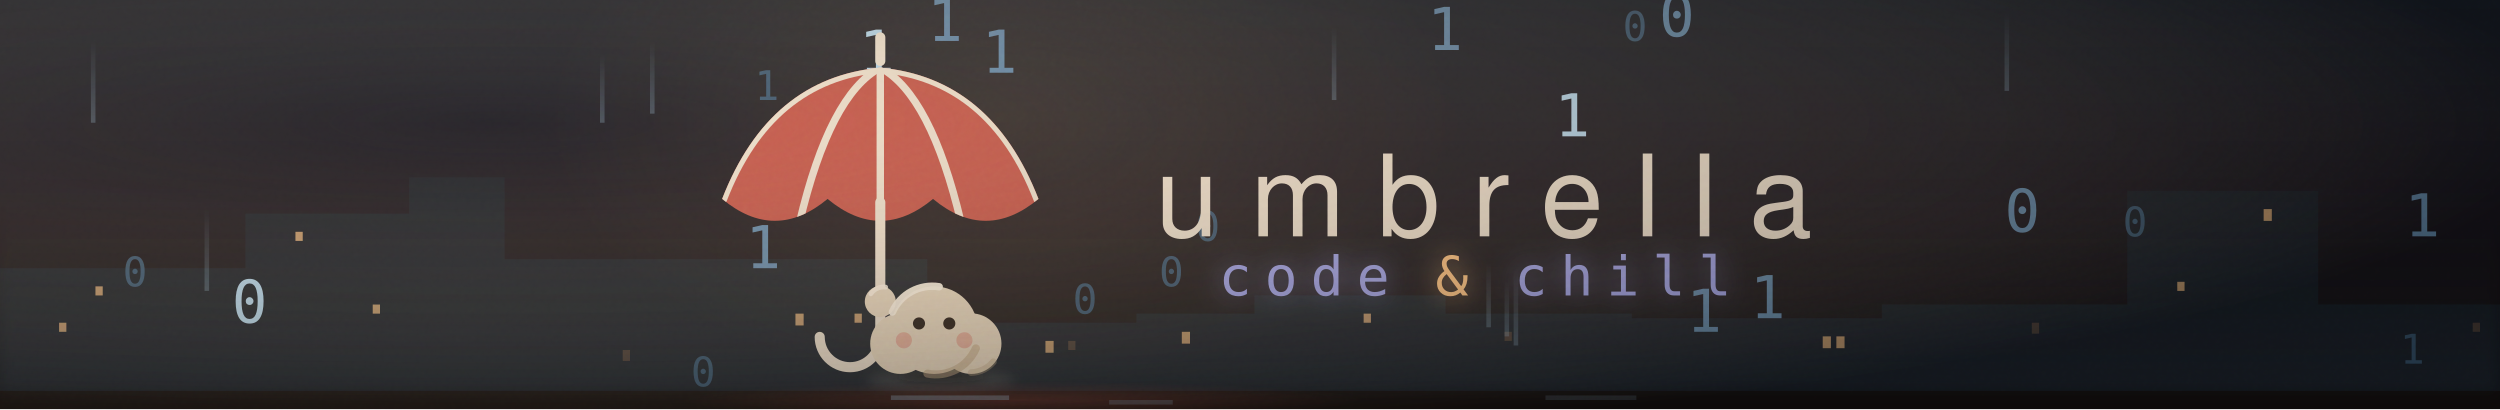
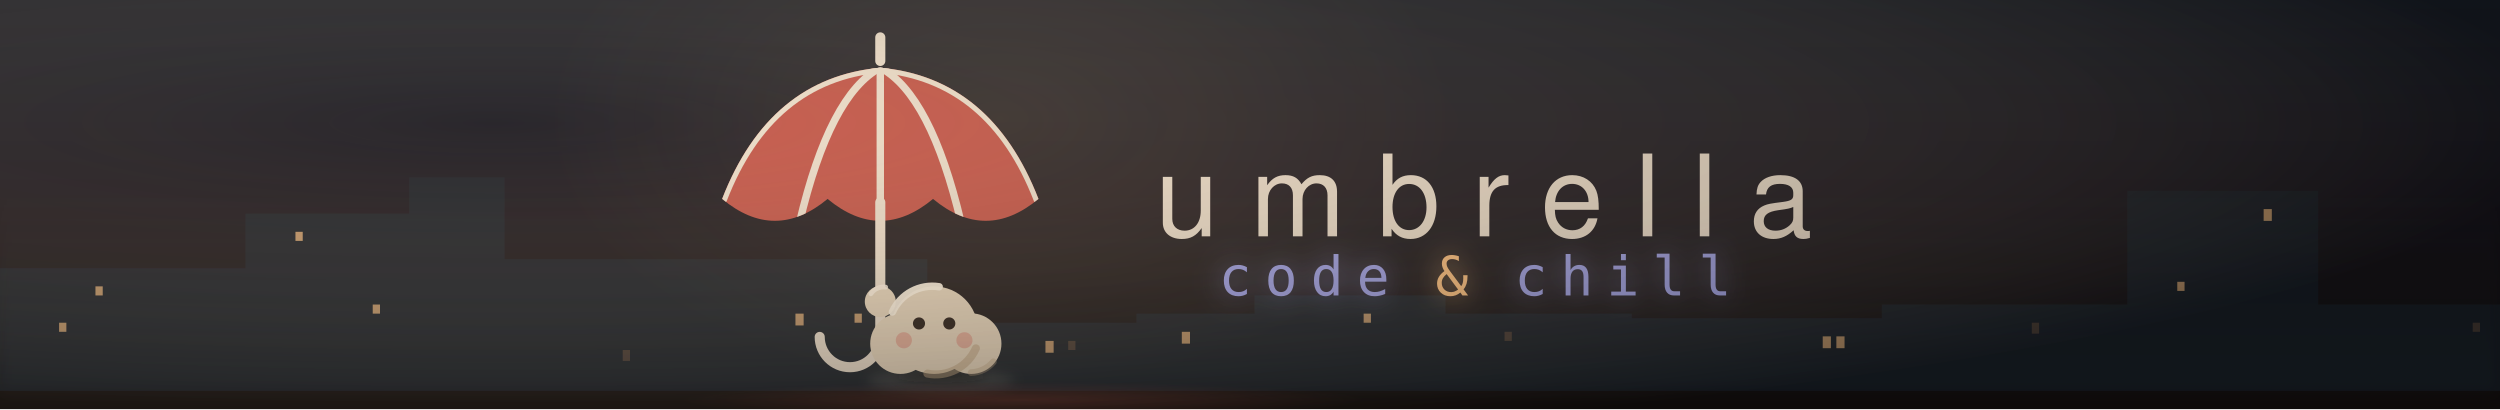
<svg xmlns="http://www.w3.org/2000/svg" width="550" height="90" viewBox="0 0 550 90" role="img" aria-label="umbrella — code &amp; chill">
  <defs>
    <linearGradient id="bg" x1="0" y1="0" x2="0" y2="1">
      <stop offset="0%" stop-color="#1b212b" />
      <stop offset="46%" stop-color="#191720" />
      <stop offset="100%" stop-color="#16110f" />
    </linearGradient>
    <linearGradient id="haze" x1="0" y1="0" x2="0" y2="1">
      <stop offset="0%" stop-color="#7896b4" stop-opacity="0" />
      <stop offset="100%" stop-color="#7896b4" stop-opacity="0.12" />
    </linearGradient>
    <linearGradient id="floorfade" x1="0" y1="0" x2="1" y2="0">
      <stop offset="0%" stop-color="#9dc4e0" stop-opacity="0" />
      <stop offset="28%" stop-color="#9dc4e0" stop-opacity="0.3" />
      <stop offset="72%" stop-color="#9dc4e0" stop-opacity="0.3" />
      <stop offset="100%" stop-color="#9dc4e0" stop-opacity="0" />
    </linearGradient>
    <linearGradient id="streak" x1="0" y1="0" x2="0" y2="1">
      <stop offset="0%" stop-color="#9dc4e0" stop-opacity="0" />
      <stop offset="100%" stop-color="#9dc4e0" stop-opacity="0.28" />
    </linearGradient>
    <radialGradient id="lamp">
      <stop offset="0%" stop-color="#ffc480" stop-opacity="0.09" />
      <stop offset="100%" stop-color="#ffc480" stop-opacity="0" />
    </radialGradient>
    <radialGradient id="puddle">
      <stop offset="0%" stop-color="#c2554a" stop-opacity="0.3" />
      <stop offset="100%" stop-color="#c2554a" stop-opacity="0" />
    </radialGradient>
    <radialGradient id="vig" cx="20%" cy="30%" r="110%">
      <stop offset="0%" stop-color="#ffd2a0" stop-opacity="0.07" />
      <stop offset="75%" stop-color="#000000" stop-opacity="0.4" />
      <stop offset="100%" stop-color="#000000" stop-opacity="0.4" />
    </radialGradient>
    <filter id="grain">
      <feTurbulence type="fractalNoise" baseFrequency="0.9" numOctaves="3" />
    </filter>
    <filter id="glow" x="-30%" y="-120%" width="160%" height="340%">
      <feGaussianBlur stdDeviation="3" />
    </filter>
    <filter id="soft" x="-20%" y="-80%" width="140%" height="260%">
      <feGaussianBlur stdDeviation="1.6" />
    </filter>
  </defs>
  <rect width="550" height="90" fill="url(#bg)" />
  <path d="M-6 86 L-6 59 L54 59 L54 47 L74 47 L74 47 L90 47 L90 39 L111 39 L111 57 L157 57 L157 57 L204 57 L204 71 L250 71 L250 69 L276 69 L276 65 L318 65 L318 69 L359 69 L359 70 L414 70 L414 67 L468 67 L468 42 L490 42 L490 42 L510 42 L510 67 L563 67 L563 86 Z" fill="#1a2029" opacity="0.9" />
-   <rect x="13" y="71" width="1.6" height="2" fill="#ffc484" opacity="0.72" />
-   <rect x="21" y="63" width="1.6" height="2" fill="#ffc484" opacity="0.72" />
-   <rect x="65" y="51" width="1.6" height="2" fill="#ffc484" opacity="0.72" />
-   <rect x="82" y="67" width="1.6" height="2" fill="#ffc484" opacity="0.72" />
-   <rect x="137" y="77" width="1.6" height="2.4" fill="#a9764d" opacity="0.34" />
-   <rect x="175" y="69" width="1.8" height="2.6" fill="#ffc484" opacity="0.72" />
-   <rect x="188" y="69" width="1.6" height="2" fill="#ffc484" opacity="0.72" />
-   <rect x="230" y="75" width="1.8" height="2.6" fill="#ffc484" opacity="0.72" />
-   <rect x="235" y="75" width="1.6" height="2" fill="#a9764d" opacity="0.34" />
-   <rect x="260" y="73" width="1.8" height="2.6" fill="#ffc484" opacity="0.72" />
-   <rect x="300" y="69" width="1.6" height="2" fill="#ffc484" opacity="0.72" />
-   <rect x="331" y="73" width="1.6" height="2" fill="#a9764d" opacity="0.34" />
-   <rect x="401" y="74" width="1.8" height="2.6" fill="#ffc484" opacity="0.72" />
-   <rect x="404" y="74" width="1.8" height="2.6" fill="#ffc484" opacity="0.72" />
-   <rect x="447" y="71" width="1.6" height="2.4" fill="#a9764d" opacity="0.34" />
-   <rect x="479" y="62" width="1.6" height="2" fill="#ffc484" opacity="0.72" />
-   <rect x="498" y="46" width="1.8" height="2.6" fill="#ffc484" opacity="0.72" />
-   <rect x="544" y="71" width="1.6" height="2" fill="#a9764d" opacity="0.34" />
-   <rect x="0" y="40" width="550" height="46" fill="url(#haze)" filter="url(#soft)" opacity="0.6" />
+   <rect x="13" y="71" width="1.6" height="2" fill="#ffc484" opacity="0.72">
+     <animate attributeName="opacity" values="0.72;0.72;0.22;0.72;0.72;0.29;0.72" keyTimes="0;0.42;0.45;0.48;0.71;0.73;1" dur="4.0s" begin="-0.0s" repeatCount="indefinite" />
+   </rect>
+   <rect x="21" y="63" width="1.6" height="2" fill="#ffc484" opacity="0.72">
+     <animate attributeName="opacity" values="0.72;0.72;0.22;0.72;0.72;0.29;0.72" keyTimes="0;0.42;0.45;0.48;0.71;0.73;1" dur="5.7s" begin="-1.3s" repeatCount="indefinite" />
+   </rect>
+   <rect x="65" y="51" width="1.6" height="2" fill="#ffc484" opacity="0.72">
+     <animate attributeName="opacity" values="0.72;0.72;0.22;0.72;0.72;0.29;0.72" keyTimes="0;0.42;0.45;0.48;0.71;0.73;1" dur="7.4s" begin="-2.6s" repeatCount="indefinite" />
+   </rect>
+   <rect x="82" y="67" width="1.6" height="2" fill="#ffc484" opacity="0.72">
+     <animate attributeName="opacity" values="0.72;0.72;0.22;0.72;0.72;0.29;0.72" keyTimes="0;0.42;0.45;0.48;0.71;0.73;1" dur="9.1s" begin="-3.9s" repeatCount="indefinite" />
+   </rect>
+   <rect x="137" y="77" width="1.6" height="2.4" fill="#a9764d" opacity="0.34">
+     <animate attributeName="opacity" values="0.34;0.34;0.10;0.34;0.34;0.14;0.34" keyTimes="0;0.42;0.45;0.48;0.71;0.73;1" dur="10.8s" begin="-1.2s" repeatCount="indefinite" />
+   </rect>
+   <rect x="175" y="69" width="1.8" height="2.6" fill="#ffc484" opacity="0.72">
+     <animate attributeName="opacity" values="0.72;0.72;0.22;0.72;0.72;0.29;0.72" keyTimes="0;0.42;0.45;0.48;0.71;0.73;1" dur="5.5s" begin="-2.5s" repeatCount="indefinite" />
+   </rect>
+   <rect x="188" y="69" width="1.6" height="2" fill="#ffc484" opacity="0.72">
+     <animate attributeName="opacity" values="0.72;0.72;0.22;0.72;0.72;0.29;0.72" keyTimes="0;0.42;0.45;0.48;0.71;0.73;1" dur="7.2s" begin="-3.8s" repeatCount="indefinite" />
+   </rect>
+   <rect x="230" y="75" width="1.8" height="2.6" fill="#ffc484" opacity="0.72">
+     <animate attributeName="opacity" values="0.72;0.72;0.22;0.72;0.72;0.29;0.72" keyTimes="0;0.42;0.45;0.48;0.71;0.73;1" dur="8.9s" begin="-1.1s" repeatCount="indefinite" />
+   </rect>
+   <rect x="235" y="75" width="1.6" height="2" fill="#a9764d" opacity="0.34">
+     <animate attributeName="opacity" values="0.34;0.34;0.10;0.34;0.34;0.14;0.34" keyTimes="0;0.42;0.45;0.48;0.71;0.73;1" dur="10.6s" begin="-2.4s" repeatCount="indefinite" />
+   </rect>
+   <rect x="260" y="73" width="1.8" height="2.6" fill="#ffc484" opacity="0.72">
+     <animate attributeName="opacity" values="0.72;0.72;0.22;0.72;0.72;0.29;0.72" keyTimes="0;0.42;0.45;0.48;0.71;0.73;1" dur="5.3s" begin="-3.7s" repeatCount="indefinite" />
+   </rect>
+   <rect x="300" y="69" width="1.6" height="2" fill="#ffc484" opacity="0.72">
+     <animate attributeName="opacity" values="0.72;0.72;0.22;0.72;0.72;0.29;0.72" keyTimes="0;0.42;0.45;0.48;0.71;0.73;1" dur="7.0s" begin="-1.0s" repeatCount="indefinite" />
+   </rect>
+   <rect x="331" y="73" width="1.6" height="2" fill="#a9764d" opacity="0.34">
+     <animate attributeName="opacity" values="0.34;0.34;0.10;0.34;0.34;0.14;0.34" keyTimes="0;0.42;0.45;0.48;0.71;0.73;1" dur="8.7s" begin="-2.3s" repeatCount="indefinite" />
+   </rect>
+   <rect x="401" y="74" width="1.8" height="2.6" fill="#ffc484" opacity="0.72">
+     <animate attributeName="opacity" values="0.72;0.72;0.22;0.72;0.72;0.29;0.72" keyTimes="0;0.42;0.45;0.48;0.71;0.73;1" dur="10.4s" begin="-3.6s" repeatCount="indefinite" />
+   </rect>
+   <rect x="404" y="74" width="1.8" height="2.6" fill="#ffc484" opacity="0.72">
+     <animate attributeName="opacity" values="0.72;0.72;0.22;0.72;0.72;0.29;0.72" keyTimes="0;0.42;0.45;0.48;0.71;0.73;1" dur="5.1s" begin="-0.9s" repeatCount="indefinite" />
+   </rect>
+   <rect x="447" y="71" width="1.6" height="2.4" fill="#a9764d" opacity="0.34">
+     <animate attributeName="opacity" values="0.34;0.34;0.10;0.34;0.34;0.14;0.34" keyTimes="0;0.42;0.45;0.48;0.71;0.73;1" dur="6.8s" begin="-2.2s" repeatCount="indefinite" />
+   </rect>
+   <rect x="479" y="62" width="1.6" height="2" fill="#ffc484" opacity="0.72">
+     <animate attributeName="opacity" values="0.72;0.72;0.22;0.72;0.72;0.29;0.72" keyTimes="0;0.42;0.45;0.48;0.71;0.73;1" dur="8.5s" begin="-3.5s" repeatCount="indefinite" />
+   </rect>
+   <rect x="498" y="46" width="1.8" height="2.6" fill="#ffc484" opacity="0.72">
+     <animate attributeName="opacity" values="0.72;0.72;0.22;0.72;0.72;0.29;0.72" keyTimes="0;0.42;0.45;0.48;0.71;0.73;1" dur="10.2s" begin="-0.8s" repeatCount="indefinite" />
+   </rect>
+   <rect x="544" y="71" width="1.6" height="2" fill="#a9764d" opacity="0.34">
+     <animate attributeName="opacity" values="0.34;0.34;0.10;0.34;0.34;0.14;0.34" keyTimes="0;0.42;0.45;0.48;0.71;0.73;1" dur="4.9s" begin="-2.1s" repeatCount="indefinite" />
+   </rect>
+   <rect x="0" y="40" width="550" height="46" fill="url(#haze)" filter="url(#soft)" opacity="0.42" />
  <ellipse cx="220" cy="26" rx="100" ry="60" fill="url(#lamp)" />
  <line x1="0" y1="85.5" x2="550" y2="85.5" stroke="url(#floorfade)" stroke-width="1" />
-   <rect x="293" y="6" width="1" height="16" fill="url(#streak)" />
-   <rect x="143" y="9" width="1" height="16" fill="url(#streak)" />
-   <rect x="45" y="46" width="1" height="18" fill="url(#streak)" />
-   <rect x="333" y="59" width="1" height="17" fill="url(#streak)" />
-   <rect x="327" y="58" width="1" height="14" fill="url(#streak)" />
-   <rect x="132" y="12" width="1" height="15" fill="url(#streak)" />
-   <rect x="331" y="62" width="1" height="12" fill="url(#streak)" />
-   <rect x="20" y="9" width="1" height="18" fill="url(#streak)" />
-   <rect x="441" y="3" width="1" height="17" fill="url(#streak)" />
-   <text x="176" y="29" font-family="ui-monospace, SFMono-Regular, Menlo, monospace" font-size="13" fill="#6289ab">1</text>
-   <text x="189" y="16" font-family="ui-monospace, SFMono-Regular, Menlo, monospace" font-size="13" fill="#b3d6ec">1</text>
-   <text x="204" y="9" font-family="ui-monospace, SFMono-Regular, Menlo, monospace" font-size="13" fill="#6289ab">1</text>
-   <text x="216" y="16" font-family="ui-monospace, SFMono-Regular, Menlo, monospace" font-size="13" fill="#6289ab">1</text>
-   <text x="152" y="85" font-family="ui-monospace, SFMono-Regular, Menlo, monospace" font-size="9" fill="#3f627f" opacity="0.85">0</text>
-   <text x="365" y="8" font-family="ui-monospace, SFMono-Regular, Menlo, monospace" font-size="13" fill="#6289ab">0</text>
-   <text x="528" y="80" font-family="ui-monospace, SFMono-Regular, Menlo, monospace" font-size="9" fill="#3f627f" opacity="0.85">1</text>
-   <text x="314" y="11" font-family="ui-monospace, SFMono-Regular, Menlo, monospace" font-size="13" fill="#6289ab">1</text>
-   <text x="166" y="22" font-family="ui-monospace, SFMono-Regular, Menlo, monospace" font-size="9" fill="#3f627f" opacity="0.85">1</text>
-   <text x="385" y="70" font-family="ui-monospace, SFMono-Regular, Menlo, monospace" font-size="13" fill="#6289ab">1</text>
-   <text x="27" y="63" font-family="ui-monospace, SFMono-Regular, Menlo, monospace" font-size="9" fill="#3f627f" opacity="0.85">0</text>
-   <text x="51" y="71" font-family="ui-monospace, SFMono-Regular, Menlo, monospace" font-size="13" fill="#b3d6ec">0</text>
-   <text x="357" y="9" font-family="ui-monospace, SFMono-Regular, Menlo, monospace" font-size="9" fill="#3f627f" opacity="0.85">0</text>
-   <text x="164" y="59" font-family="ui-monospace, SFMono-Regular, Menlo, monospace" font-size="13" fill="#6289ab">1</text>
-   <text x="236" y="69" font-family="ui-monospace, SFMono-Regular, Menlo, monospace" font-size="9" fill="#3f627f" opacity="0.85">0</text>
-   <text x="441" y="51" font-family="ui-monospace, SFMono-Regular, Menlo, monospace" font-size="13" fill="#6289ab">0</text>
-   <text x="467" y="52" font-family="ui-monospace, SFMono-Regular, Menlo, monospace" font-size="9" fill="#3f627f" opacity="0.85">0</text>
-   <text x="371" y="73" font-family="ui-monospace, SFMono-Regular, Menlo, monospace" font-size="13" fill="#6289ab">1</text>
-   <text x="255" y="63" font-family="ui-monospace, SFMono-Regular, Menlo, monospace" font-size="9" fill="#3f627f" opacity="0.85">0</text>
-   <text x="529" y="52" font-family="ui-monospace, SFMono-Regular, Menlo, monospace" font-size="13" fill="#6289ab">1</text>
-   <text x="263" y="53" font-family="ui-monospace, SFMono-Regular, Menlo, monospace" font-size="9" fill="#3f627f" opacity="0.85">0</text>
-   <text x="342" y="30" font-family="ui-monospace, SFMono-Regular, Menlo, monospace" font-size="13" fill="#b3d6ec">1</text>
+   <g opacity="0">
+     <rect x="443" y="0" width="1" height="9" fill="url(#streak)" />
+     <animateTransform attributeName="transform" type="translate" values="0,-30; 0,120" dur="2.51s" begin="-5.88s" repeatCount="indefinite" />
+     <animate attributeName="opacity" values="0;1;1;0" keyTimes="0;0.2;0.8;1" dur="2.51s" begin="-5.88s" repeatCount="indefinite" />
+   </g>
+   <g opacity="0">
+     <rect x="358" y="0" width="1" height="14" fill="url(#streak)" />
+     <animateTransform attributeName="transform" type="translate" values="0,-30; 0,120" dur="3.83s" begin="-5.08s" repeatCount="indefinite" />
+     <animate attributeName="opacity" values="0;1;1;0" keyTimes="0;0.2;0.8;1" dur="3.83s" begin="-5.08s" repeatCount="indefinite" />
+   </g>
+   <g opacity="0">
+     <rect x="327" y="0" width="1" height="14" fill="url(#streak)" />
+     <animateTransform attributeName="transform" type="translate" values="0,-30; 0,120" dur="3.72s" begin="-1.38s" repeatCount="indefinite" />
+     <animate attributeName="opacity" values="0;1;1;0" keyTimes="0;0.2;0.8;1" dur="3.72s" begin="-1.38s" repeatCount="indefinite" />
+   </g>
+   <g opacity="0">
+     <rect x="402" y="0" width="1" height="10" fill="url(#streak)" />
+     <animateTransform attributeName="transform" type="translate" values="0,-30; 0,120" dur="3.37s" begin="-2.58s" repeatCount="indefinite" />
+     <animate attributeName="opacity" values="0;1;1;0" keyTimes="0;0.2;0.8;1" dur="3.37s" begin="-2.58s" repeatCount="indefinite" />
+   </g>
+   <g opacity="0">
+     <rect x="478" y="0" width="1" height="8" fill="url(#streak)" />
+     <animateTransform attributeName="transform" type="translate" values="0,-30; 0,120" dur="4s" begin="-0.8s" repeatCount="indefinite" />
+     <animate attributeName="opacity" values="0;1;1;0" keyTimes="0;0.2;0.8;1" dur="4s" begin="-0.8s" repeatCount="indefinite" />
+   </g>
+   <g opacity="0">
+     <rect x="441" y="0" width="1" height="17" fill="url(#streak)" />
+     <animateTransform attributeName="transform" type="translate" values="0,-30; 0,120" dur="2.48s" begin="-2.16s" repeatCount="indefinite" />
+     <animate attributeName="opacity" values="0;1;1;0" keyTimes="0;0.2;0.8;1" dur="2.48s" begin="-2.16s" repeatCount="indefinite" />
+   </g>
+   <g opacity="0">
+     <rect x="403" y="0" width="1" height="17" fill="url(#streak)" />
+     <animateTransform attributeName="transform" type="translate" values="0,-30; 0,120" dur="3.23s" begin="-2.74s" repeatCount="indefinite" />
+     <animate attributeName="opacity" values="0;1;1;0" keyTimes="0;0.2;0.8;1" dur="3.23s" begin="-2.74s" repeatCount="indefinite" />
+   </g>
+   <g opacity="0">
+     <rect x="142" y="0" width="1" height="14" fill="url(#streak)" />
+     <animateTransform attributeName="transform" type="translate" values="0,-30; 0,120" dur="2.44s" begin="-3.59s" repeatCount="indefinite" />
+     <animate attributeName="opacity" values="0;1;1;0" keyTimes="0;0.2;0.8;1" dur="2.44s" begin="-3.59s" repeatCount="indefinite" />
+   </g>
+   <g opacity="0">
+     <rect x="243" y="0" width="1" height="11" fill="url(#streak)" />
+     <animateTransform attributeName="transform" type="translate" values="0,-30; 0,120" dur="2.61s" begin="-5.31s" repeatCount="indefinite" />
+     <animate attributeName="opacity" values="0;1;1;0" keyTimes="0;0.2;0.8;1" dur="2.61s" begin="-5.31s" repeatCount="indefinite" />
+   </g>
+   <g opacity="0">
+     <text x="161" y="0" font-family="ui-monospace, SFMono-Regular, Menlo, monospace" font-size="13" fill="#6289ab">1</text>
+     <animateTransform attributeName="transform" type="translate" values="0,-26; 0,32.2; -25.1,76.2" keyTimes="0;0.52;1" dur="3.45s" begin="-6.44s" repeatCount="indefinite" />
+     <animate attributeName="opacity" values="0;1;1;0" keyTimes="0;0.14;0.86;1" dur="3.45s" begin="-6.44s" repeatCount="indefinite" />
+   </g>
+   <g opacity="0">
+     <text x="174" y="0" font-family="ui-monospace, SFMono-Regular, Menlo, monospace" font-size="13" fill="#b3d6ec">1</text>
+     <animateTransform attributeName="transform" type="translate" values="0,-26; 0,19.7; -21.0,63.7" keyTimes="0;0.52;1" dur="4.11s" begin="-3.72s" repeatCount="indefinite" />
+     <animate attributeName="opacity" values="0;1;1;0" keyTimes="0;0.14;0.86;1" dur="4.11s" begin="-3.72s" repeatCount="indefinite" />
+   </g>
+   <g opacity="0">
+     <text x="188" y="0" font-family="ui-monospace, SFMono-Regular, Menlo, monospace" font-size="13" fill="#6289ab">1</text>
+     <animateTransform attributeName="transform" type="translate" values="0,-26; 0,13.2; 21.1,57.2" keyTimes="0;0.52;1" dur="3.61s" begin="-1.09s" repeatCount="indefinite" />
+     <animate attributeName="opacity" values="0;1;1;0" keyTimes="0;0.14;0.86;1" dur="3.61s" begin="-1.09s" repeatCount="indefinite" />
+   </g>
+   <g opacity="0">
+     <text x="200" y="0" font-family="ui-monospace, SFMono-Regular, Menlo, monospace" font-size="13" fill="#6289ab">1</text>
+     <animateTransform attributeName="transform" type="translate" values="0,-26; 0,20.0; 20.1,64.0" keyTimes="0;0.52;1" dur="4.89s" begin="-7.29s" repeatCount="indefinite" />
+     <animate attributeName="opacity" values="0;1;1;0" keyTimes="0;0.14;0.86;1" dur="4.89s" begin="-7.29s" repeatCount="indefinite" />
+   </g>
+   <g opacity="0">
+     <text x="28" y="0" font-family="ui-monospace, SFMono-Regular, Menlo, monospace" font-size="9" fill="#3f627f">1</text>
+     <animateTransform attributeName="transform" type="translate" values="0,-26; 0,110" dur="9.31s" begin="-2.96s" repeatCount="indefinite" />
+     <animate attributeName="opacity" values="0;1;1;0" keyTimes="0;0.14;0.86;1" dur="9.31s" begin="-2.96s" repeatCount="indefinite" />
+   </g>
+   <g opacity="0">
+     <text x="409" y="0" font-family="ui-monospace, SFMono-Regular, Menlo, monospace" font-size="13" fill="#6289ab">1</text>
+     <animateTransform attributeName="transform" type="translate" values="0,-26; 0,110" dur="4.11s" begin="-3.74s" repeatCount="indefinite" />
+     <animate attributeName="opacity" values="0;1;1;0" keyTimes="0;0.14;0.86;1" dur="4.11s" begin="-3.74s" repeatCount="indefinite" />
+   </g>
+   <ellipse cx="410" cy="85" rx="9" ry="3.5" fill="none" stroke="#b3d6ec" stroke-width="1" opacity="0">
+     <animate attributeName="opacity" values="0;0;0.85;0" keyTimes="0;0.8;0.83;1" dur="4.11s" begin="-3.74s" repeatCount="indefinite" />
+     <animate attributeName="rx" values="2;2;3.5;13" keyTimes="0;0.8;0.83;1" dur="4.11s" begin="-3.74s" repeatCount="indefinite" />
+     <animate attributeName="ry" values="0.8;0.8;1.4;5" keyTimes="0;0.8;0.83;1" dur="4.11s" begin="-3.74s" repeatCount="indefinite" />
+   </ellipse>
+   <g opacity="0">
+     <text x="23" y="0" font-family="ui-monospace, SFMono-Regular, Menlo, monospace" font-size="9" fill="#3f627f">1</text>
+     <animateTransform attributeName="transform" type="translate" values="0,-26; 0,110" dur="8.98s" begin="-4.12s" repeatCount="indefinite" />
+     <animate attributeName="opacity" values="0;1;1;0" keyTimes="0;0.14;0.86;1" dur="8.98s" begin="-4.12s" repeatCount="indefinite" />
+   </g>
+   <g opacity="0">
+     <text x="284" y="0" font-family="ui-monospace, SFMono-Regular, Menlo, monospace" font-size="13" fill="#6289ab">0</text>
+     <animateTransform attributeName="transform" type="translate" values="0,-26; 0,110" dur="3.35s" begin="-6.38s" repeatCount="indefinite" />
+     <animate attributeName="opacity" values="0;1;1;0" keyTimes="0;0.14;0.86;1" dur="3.35s" begin="-6.38s" repeatCount="indefinite" />
+   </g>
+   <ellipse cx="285" cy="85" rx="9" ry="3.5" fill="none" stroke="#b3d6ec" stroke-width="1" opacity="0">
+     <animate attributeName="opacity" values="0;0;0.85;0" keyTimes="0;0.8;0.83;1" dur="3.35s" begin="-6.38s" repeatCount="indefinite" />
+     <animate attributeName="rx" values="2;2;3.5;13" keyTimes="0;0.8;0.83;1" dur="3.35s" begin="-6.38s" repeatCount="indefinite" />
+     <animate attributeName="ry" values="0.8;0.8;1.4;5" keyTimes="0;0.8;0.83;1" dur="3.35s" begin="-6.38s" repeatCount="indefinite" />
+   </ellipse>
+   <g opacity="0">
+     <text x="49" y="0" font-family="ui-monospace, SFMono-Regular, Menlo, monospace" font-size="9" fill="#3f627f">0</text>
+     <animateTransform attributeName="transform" type="translate" values="0,-26; 0,110" dur="9.36s" begin="-5.64s" repeatCount="indefinite" />
+     <animate attributeName="opacity" values="0;1;1;0" keyTimes="0;0.14;0.86;1" dur="9.36s" begin="-5.64s" repeatCount="indefinite" />
+   </g>
+   <g opacity="0">
+     <text x="103" y="0" font-family="ui-monospace, SFMono-Regular, Menlo, monospace" font-size="13" fill="#6289ab">0</text>
+     <animateTransform attributeName="transform" type="translate" values="0,-26; 0,110" dur="4.59s" begin="-0.29s" repeatCount="indefinite" />
+     <animate attributeName="opacity" values="0;1;1;0" keyTimes="0;0.14;0.86;1" dur="4.59s" begin="-0.29s" repeatCount="indefinite" />
+   </g>
+   <ellipse cx="104" cy="85" rx="9" ry="3.5" fill="none" stroke="#b3d6ec" stroke-width="1" opacity="0">
+     <animate attributeName="opacity" values="0;0;0.85;0" keyTimes="0;0.8;0.83;1" dur="4.59s" begin="-0.29s" repeatCount="indefinite" />
+     <animate attributeName="rx" values="2;2;3.5;13" keyTimes="0;0.8;0.83;1" dur="4.59s" begin="-0.29s" repeatCount="indefinite" />
+     <animate attributeName="ry" values="0.8;0.8;1.4;5" keyTimes="0;0.8;0.83;1" dur="4.59s" begin="-0.29s" repeatCount="indefinite" />
+   </ellipse>
+   <g opacity="0">
+     <text x="309" y="0" font-family="ui-monospace, SFMono-Regular, Menlo, monospace" font-size="9" fill="#3f627f">0</text>
+     <animateTransform attributeName="transform" type="translate" values="0,-26; 0,110" dur="7.61s" begin="-0.64s" repeatCount="indefinite" />
+     <animate attributeName="opacity" values="0;1;1;0" keyTimes="0;0.14;0.86;1" dur="7.61s" begin="-0.64s" repeatCount="indefinite" />
+   </g>
+   <g opacity="0">
+     <text x="100" y="0" font-family="ui-monospace, SFMono-Regular, Menlo, monospace" font-size="13" fill="#b3d6ec">0</text>
+     <animateTransform attributeName="transform" type="translate" values="0,-26; 0,110" dur="4.64s" begin="-4.58s" repeatCount="indefinite" />
+     <animate attributeName="opacity" values="0;1;1;0" keyTimes="0;0.14;0.86;1" dur="4.64s" begin="-4.58s" repeatCount="indefinite" />
+   </g>
+   <ellipse cx="101" cy="85" rx="9" ry="3.5" fill="none" stroke="#b3d6ec" stroke-width="1" opacity="0">
+     <animate attributeName="opacity" values="0;0;0.85;0" keyTimes="0;0.8;0.83;1" dur="4.64s" begin="-4.58s" repeatCount="indefinite" />
+     <animate attributeName="rx" values="2;2;3.5;13" keyTimes="0;0.8;0.83;1" dur="4.64s" begin="-4.58s" repeatCount="indefinite" />
+     <animate attributeName="ry" values="0.8;0.8;1.4;5" keyTimes="0;0.8;0.83;1" dur="4.64s" begin="-4.58s" repeatCount="indefinite" />
+   </ellipse>
+   <g opacity="0">
+     <text x="44" y="0" font-family="ui-monospace, SFMono-Regular, Menlo, monospace" font-size="9" fill="#3f627f">1</text>
+     <animateTransform attributeName="transform" type="translate" values="0,-26; 0,110" dur="7.28s" begin="-4.11s" repeatCount="indefinite" />
+     <animate attributeName="opacity" values="0;1;1;0" keyTimes="0;0.14;0.86;1" dur="7.28s" begin="-4.11s" repeatCount="indefinite" />
+   </g>
+   <g opacity="0">
+     <text x="326" y="0" font-family="ui-monospace, SFMono-Regular, Menlo, monospace" font-size="13" fill="#6289ab">1</text>
+     <animateTransform attributeName="transform" type="translate" values="0,-26; 0,110" dur="4.14s" begin="-5.64s" repeatCount="indefinite" />
+     <animate attributeName="opacity" values="0;1;1;0" keyTimes="0;0.14;0.86;1" dur="4.14s" begin="-5.64s" repeatCount="indefinite" />
+   </g>
+   <ellipse cx="327" cy="85" rx="9" ry="3.5" fill="none" stroke="#b3d6ec" stroke-width="1" opacity="0">
+     <animate attributeName="opacity" values="0;0;0.85;0" keyTimes="0;0.8;0.83;1" dur="4.14s" begin="-5.64s" repeatCount="indefinite" />
+     <animate attributeName="rx" values="2;2;3.5;13" keyTimes="0;0.8;0.83;1" dur="4.14s" begin="-5.64s" repeatCount="indefinite" />
+     <animate attributeName="ry" values="0.8;0.8;1.4;5" keyTimes="0;0.8;0.83;1" dur="4.14s" begin="-5.64s" repeatCount="indefinite" />
+   </ellipse>
+   <g opacity="0">
+     <text x="52" y="0" font-family="ui-monospace, SFMono-Regular, Menlo, monospace" font-size="9" fill="#3f627f">0</text>
+     <animateTransform attributeName="transform" type="translate" values="0,-26; 0,110" dur="8.83s" begin="-7.6s" repeatCount="indefinite" />
+     <animate attributeName="opacity" values="0;1;1;0" keyTimes="0;0.14;0.86;1" dur="8.83s" begin="-7.6s" repeatCount="indefinite" />
+   </g>
+   <g opacity="0">
+     <text x="37" y="0" font-family="ui-monospace, SFMono-Regular, Menlo, monospace" font-size="13" fill="#6289ab">0</text>
+     <animateTransform attributeName="transform" type="translate" values="0,-26; 0,110" dur="5.01s" begin="-6.86s" repeatCount="indefinite" />
+     <animate attributeName="opacity" values="0;1;1;0" keyTimes="0;0.14;0.86;1" dur="5.01s" begin="-6.86s" repeatCount="indefinite" />
+   </g>
+   <ellipse cx="38" cy="85" rx="9" ry="3.5" fill="none" stroke="#b3d6ec" stroke-width="1" opacity="0">
+     <animate attributeName="opacity" values="0;0;0.85;0" keyTimes="0;0.8;0.83;1" dur="5.01s" begin="-6.86s" repeatCount="indefinite" />
+     <animate attributeName="rx" values="2;2;3.5;13" keyTimes="0;0.8;0.83;1" dur="5.01s" begin="-6.86s" repeatCount="indefinite" />
+     <animate attributeName="ry" values="0.8;0.8;1.4;5" keyTimes="0;0.8;0.83;1" dur="5.01s" begin="-6.86s" repeatCount="indefinite" />
+   </ellipse>
+   <g opacity="0">
+     <text x="371" y="0" font-family="ui-monospace, SFMono-Regular, Menlo, monospace" font-size="9" fill="#3f627f">1</text>
+     <animateTransform attributeName="transform" type="translate" values="0,-26; 0,110" dur="9.02s" begin="-2.01s" repeatCount="indefinite" />
+     <animate attributeName="opacity" values="0;1;1;0" keyTimes="0;0.14;0.86;1" dur="9.02s" begin="-2.01s" repeatCount="indefinite" />
+   </g>
+   <g opacity="0">
+     <text x="255" y="0" font-family="ui-monospace, SFMono-Regular, Menlo, monospace" font-size="13" fill="#6289ab">0</text>
+     <animateTransform attributeName="transform" type="translate" values="0,-26; 0,110" dur="3.22s" begin="-3.33s" repeatCount="indefinite" />
+     <animate attributeName="opacity" values="0;1;1;0" keyTimes="0;0.14;0.86;1" dur="3.22s" begin="-3.33s" repeatCount="indefinite" />
+   </g>
+   <ellipse cx="256" cy="85" rx="9" ry="3.5" fill="none" stroke="#b3d6ec" stroke-width="1" opacity="0">
+     <animate attributeName="opacity" values="0;0;0.85;0" keyTimes="0;0.8;0.83;1" dur="3.22s" begin="-3.33s" repeatCount="indefinite" />
+     <animate attributeName="rx" values="2;2;3.5;13" keyTimes="0;0.8;0.83;1" dur="3.22s" begin="-3.33s" repeatCount="indefinite" />
+     <animate attributeName="ry" values="0.8;0.8;1.4;5" keyTimes="0;0.8;0.83;1" dur="3.22s" begin="-3.33s" repeatCount="indefinite" />
+   </ellipse>
+   <g opacity="0">
+     <text x="529" y="0" font-family="ui-monospace, SFMono-Regular, Menlo, monospace" font-size="9" fill="#3f627f">1</text>
+     <animateTransform attributeName="transform" type="translate" values="0,-26; 0,110" dur="6.62s" begin="-1.98s" repeatCount="indefinite" />
+     <animate attributeName="opacity" values="0;1;1;0" keyTimes="0;0.14;0.86;1" dur="6.62s" begin="-1.98s" repeatCount="indefinite" />
+   </g>
+   <g opacity="0">
+     <text x="263" y="0" font-family="ui-monospace, SFMono-Regular, Menlo, monospace" font-size="13" fill="#6289ab">0</text>
+     <animateTransform attributeName="transform" type="translate" values="0,-26; 0,110" dur="4.73s" begin="-2.22s" repeatCount="indefinite" />
+     <animate attributeName="opacity" values="0;1;1;0" keyTimes="0;0.14;0.86;1" dur="4.73s" begin="-2.22s" repeatCount="indefinite" />
+   </g>
+   <ellipse cx="264" cy="85" rx="9" ry="3.5" fill="none" stroke="#b3d6ec" stroke-width="1" opacity="0">
+     <animate attributeName="opacity" values="0;0;0.85;0" keyTimes="0;0.8;0.83;1" dur="4.73s" begin="-2.22s" repeatCount="indefinite" />
+     <animate attributeName="rx" values="2;2;3.5;13" keyTimes="0;0.8;0.83;1" dur="4.73s" begin="-2.22s" repeatCount="indefinite" />
+     <animate attributeName="ry" values="0.8;0.8;1.4;5" keyTimes="0;0.8;0.83;1" dur="4.73s" begin="-2.22s" repeatCount="indefinite" />
+   </ellipse>
+   <g opacity="0">
+     <text x="342" y="0" font-family="ui-monospace, SFMono-Regular, Menlo, monospace" font-size="9" fill="#3f627f">1</text>
+     <animateTransform attributeName="transform" type="translate" values="0,-26; 0,110" dur="6.42s" begin="-2.78s" repeatCount="indefinite" />
+     <animate attributeName="opacity" values="0;1;1;0" keyTimes="0;0.14;0.86;1" dur="6.42s" begin="-2.78s" repeatCount="indefinite" />
+   </g>
+   <g opacity="0">
+     <text x="293" y="0" font-family="ui-monospace, SFMono-Regular, Menlo, monospace" font-size="13" fill="#b3d6ec">0</text>
+     <animateTransform attributeName="transform" type="translate" values="0,-26; 0,110" dur="4.93s" begin="-0.69s" repeatCount="indefinite" />
+     <animate attributeName="opacity" values="0;1;1;0" keyTimes="0;0.14;0.86;1" dur="4.93s" begin="-0.69s" repeatCount="indefinite" />
+   </g>
+   <ellipse cx="294" cy="85" rx="9" ry="3.5" fill="none" stroke="#b3d6ec" stroke-width="1" opacity="0">
+     <animate attributeName="opacity" values="0;0;0.85;0" keyTimes="0;0.8;0.83;1" dur="4.93s" begin="-0.69s" repeatCount="indefinite" />
+     <animate attributeName="rx" values="2;2;3.5;13" keyTimes="0;0.8;0.83;1" dur="4.93s" begin="-0.69s" repeatCount="indefinite" />
+     <animate attributeName="ry" values="0.8;0.8;1.4;5" keyTimes="0;0.8;0.83;1" dur="4.93s" begin="-0.69s" repeatCount="indefinite" />
+   </ellipse>
  <g transform="translate(149.24 -1.40) scale(0.7404)">
    <clipPath id="cnp">
      <path d="M13 61 Q 27 25 60 22 Q 93 25 107 61 q -15.67 13 -31.33 0 q -15.67 13 -31.33 0 q -15.67 13 -31.33 0 Z" />
    </clipPath>
    <path d="M13 61 Q 27 25 60 22 Q 93 25 107 61 q -15.67 13 -31.33 0 q -15.67 13 -31.33 0 q -15.67 13 -31.33 0 Z" fill="#c2554a" />
    <g clip-path="url(#cnp)">
      <path d="M60 22 Q 45 30 36 68" fill="none" stroke="#ece0cf" stroke-width="2.2" stroke-linecap="round" />
      <path d="M60 22 L 60 68" fill="none" stroke="#ece0cf" stroke-width="2.2" stroke-linecap="round" />
      <path d="M60 22 Q 75 30 84 68" fill="none" stroke="#ece0cf" stroke-width="2.2" stroke-linecap="round" />
      <path d="M60 22 Q 27 25 13 61" fill="none" stroke="#ece0cf" stroke-width="3" stroke-linecap="round" />
      <path d="M60 22 Q 93 25 107 61" fill="none" stroke="#ece0cf" stroke-width="3" stroke-linecap="round" />
    </g>
    <path d="M60 20 v -7" stroke="#ece0cf" stroke-width="3" stroke-linecap="round" />
    <path d="M60 62 v 40 a 9 9 0 0 1 -18 0" fill="none" stroke="#ece0cf" stroke-width="3" stroke-linecap="round" />
    <ellipse cx="78" cy="115" rx="22" ry="3.4" fill="#e8d8c0" opacity="0.13" filter="url(#soft)" />
    <ellipse cx="78" cy="113.5" rx="13" ry="1.8" fill="#0b0908" opacity="0.5" filter="url(#soft)" />
    <g transform="translate(76 92)">
-       <circle cx="0" cy="8" r="13" fill="#e8d8c0" />
-       <circle cx="-10" cy="12" r="9" fill="#e8d8c0" />
-       <circle cx="11" cy="12" r="9" fill="#e8d8c0" />
-       <circle cx="-4.5" cy="6" r="1.8" fill="#2a211d" />
-       <circle cx="4.5" cy="6" r="1.8" fill="#2a211d" />
-       <circle cx="-9" cy="11" r="2.4" fill="#e2a08f" opacity="0.75" />
-       <circle cx="9" cy="11" r="2.4" fill="#e2a08f" opacity="0.75" />
-       <circle cx="-16" cy="-0.5" r="4.6" fill="#e8d8c0" />
-       <path d="M -18.8 -2.8 A 4.6 4.6 0 0 1 -14.4 -4.8" fill="none" stroke="#fff6e6" stroke-width="1.4" stroke-linecap="round" opacity="0.85" />
-       <path d="M -12.4 2.6 A 13 13 0 0 1 1.5 -4.9" fill="none" stroke="#fff6e6" stroke-width="2.2" stroke-linecap="round" opacity="0.95" />
-       <path d="M 12.4 13.4 A 13 13 0 0 1 -2 20.9" fill="none" stroke="#bfa584" stroke-width="2.4" stroke-linecap="round" opacity="0.55" />
-       <path d="M 17.6 17.4 A 9 9 0 0 1 11 20.6" fill="none" stroke="#bfa584" stroke-width="2" stroke-linecap="round" opacity="0.4" />
+       <g>
+         <animateTransform attributeName="transform" type="scale" values="1;1.035;1" keyTimes="0;0.5;1" dur="4.6s" repeatCount="indefinite" additive="sum" />
+         <circle cx="0" cy="8" r="13" fill="#e8d8c0" />
+         <circle cx="-10" cy="12" r="9" fill="#e8d8c0" />
+         <circle cx="11" cy="12" r="9" fill="#e8d8c0" />
+         <ellipse cx="-4.5" cy="6" rx="1.8" ry="1.8" fill="#2a211d">
+           <animate attributeName="ry" values="1.8;1.8;0.2;1.8;1.8" keyTimes="0;0.93;0.955;0.97;1" dur="7.4s" repeatCount="indefinite" />
+         </ellipse>
+         <ellipse cx="4.5" cy="6" rx="1.8" ry="1.8" fill="#2a211d">
+           <animate attributeName="ry" values="1.8;1.8;0.2;1.8;1.8" keyTimes="0;0.93;0.955;0.97;1" dur="7.4s" repeatCount="indefinite" />
+         </ellipse>
+         <circle cx="-9" cy="11" r="2.4" fill="#e2a08f" opacity="0.75" />
+         <circle cx="9" cy="11" r="2.4" fill="#e2a08f" opacity="0.75" />
+         <circle cx="-16" cy="-0.5" r="4.6" fill="#e8d8c0" />
+         <path d="M -18.8 -2.8 A 4.6 4.6 0 0 1 -14.4 -4.8" fill="none" stroke="#fff6e6" stroke-width="1.4" stroke-linecap="round" opacity="0.85" />
+         <path d="M -12.4 2.6 A 13 13 0 0 1 1.5 -4.9" fill="none" stroke="#fff6e6" stroke-width="2.2" stroke-linecap="round" opacity="0.95" />
+         <path d="M 12.4 13.4 A 13 13 0 0 1 -2 20.9" fill="none" stroke="#bfa584" stroke-width="2.4" stroke-linecap="round" opacity="0.55" />
+         <path d="M 17.6 17.4 A 9 9 0 0 1 11 20.6" fill="none" stroke="#bfa584" stroke-width="2" stroke-linecap="round" opacity="0.4" />
+       </g>
    </g>
  </g>
  <text x="254.2" y="52" font-family="'Helvetica Neue', Helvetica, sans-serif" font-size="25" font-weight="300" letter-spacing="7" fill="#ece0cf">umbrella</text>
  <g filter="url(#glow)" opacity="0.75">
    <text x="324.5" y="65" text-anchor="middle" font-family="ui-monospace, SFMono-Regular, Menlo, monospace" font-size="12" letter-spacing="2.9" fill="#9fa3ea">code <tspan fill="#ffc484">&amp;</tspan> chill</text>
  </g>
  <text x="324.5" y="65" text-anchor="middle" font-family="ui-monospace, SFMono-Regular, Menlo, monospace" font-size="12" letter-spacing="2.9" fill="#9fa3ea">code <tspan fill="#ffc484">&amp;</tspan> chill</text>
  <ellipse cx="225" cy="88" rx="75" ry="4" fill="url(#puddle)" />
-   <rect x="196" y="87" width="26" height="1" fill="#9dc4e0" opacity="0.35" />
-   <rect x="244" y="88" width="14" height="1" fill="#9dc4e0" opacity="0.22" />
-   <rect x="340" y="87" width="20" height="1" fill="#9dc4e0" opacity="0.18" />
  <rect width="550" height="90" fill="url(#vig)" />
-   <rect width="550" height="90" filter="url(#grain)" opacity="0.075" style="mix-blend-mode: overlay" />
</svg>
